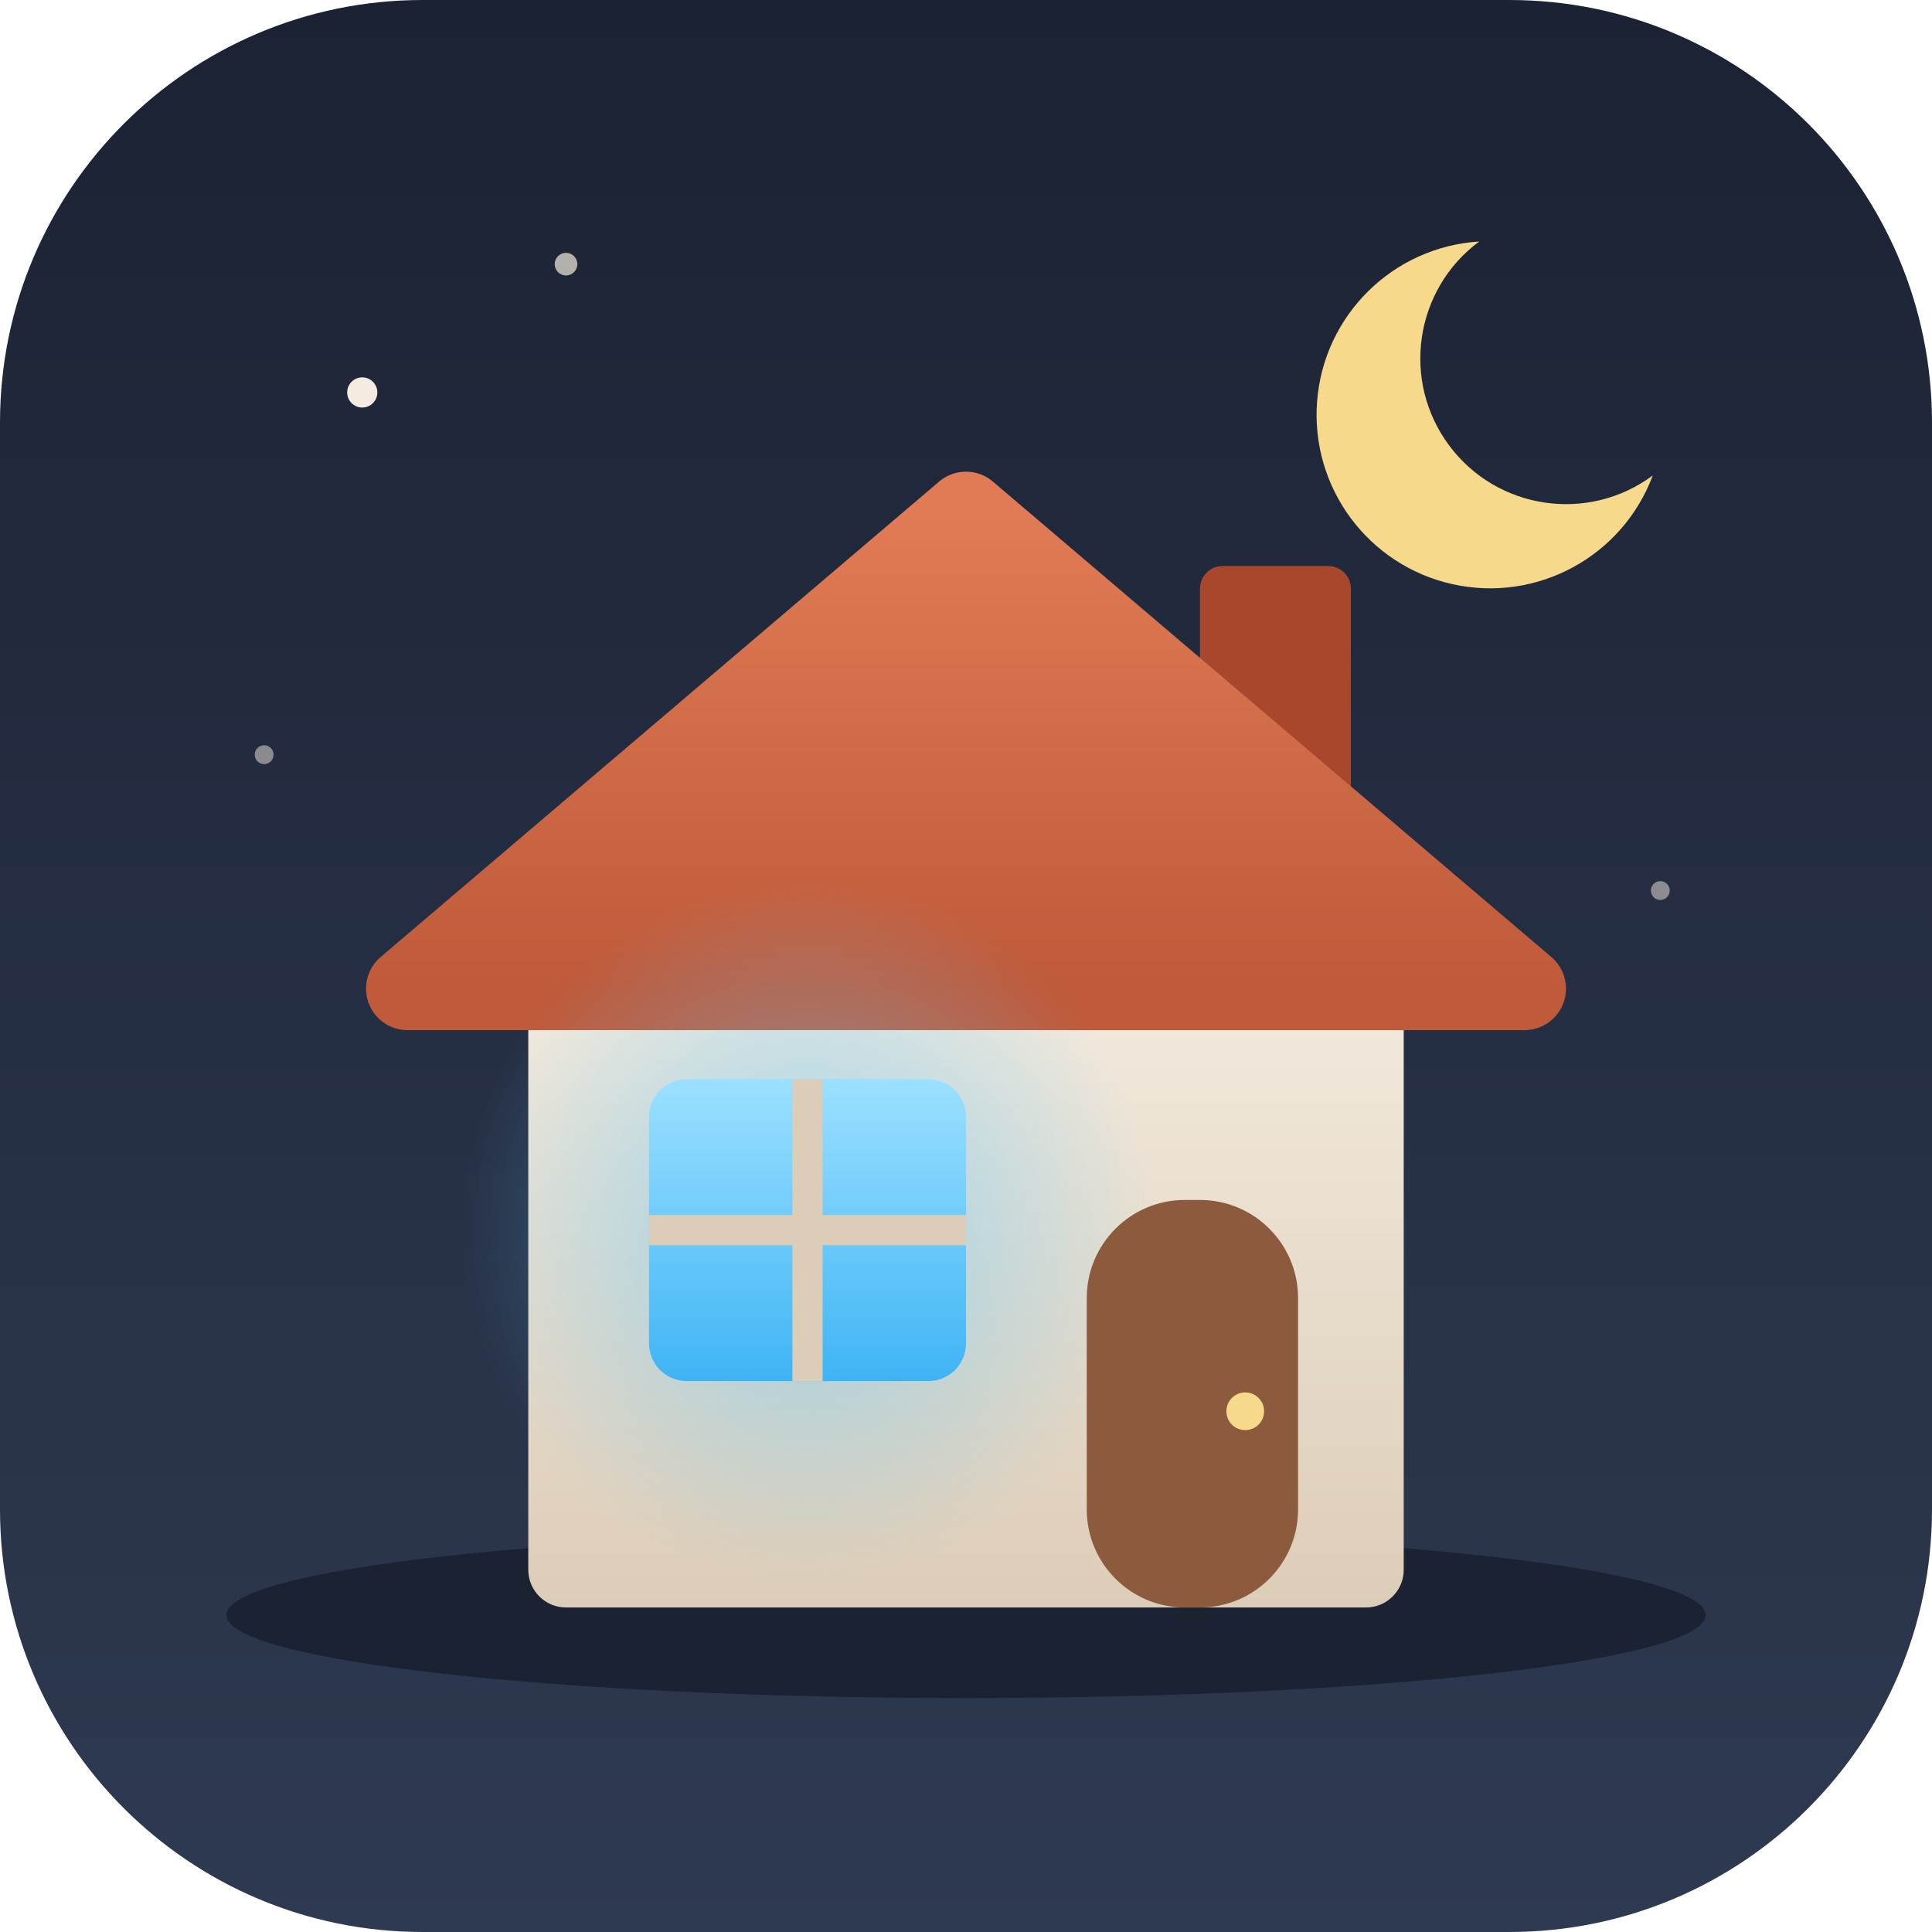
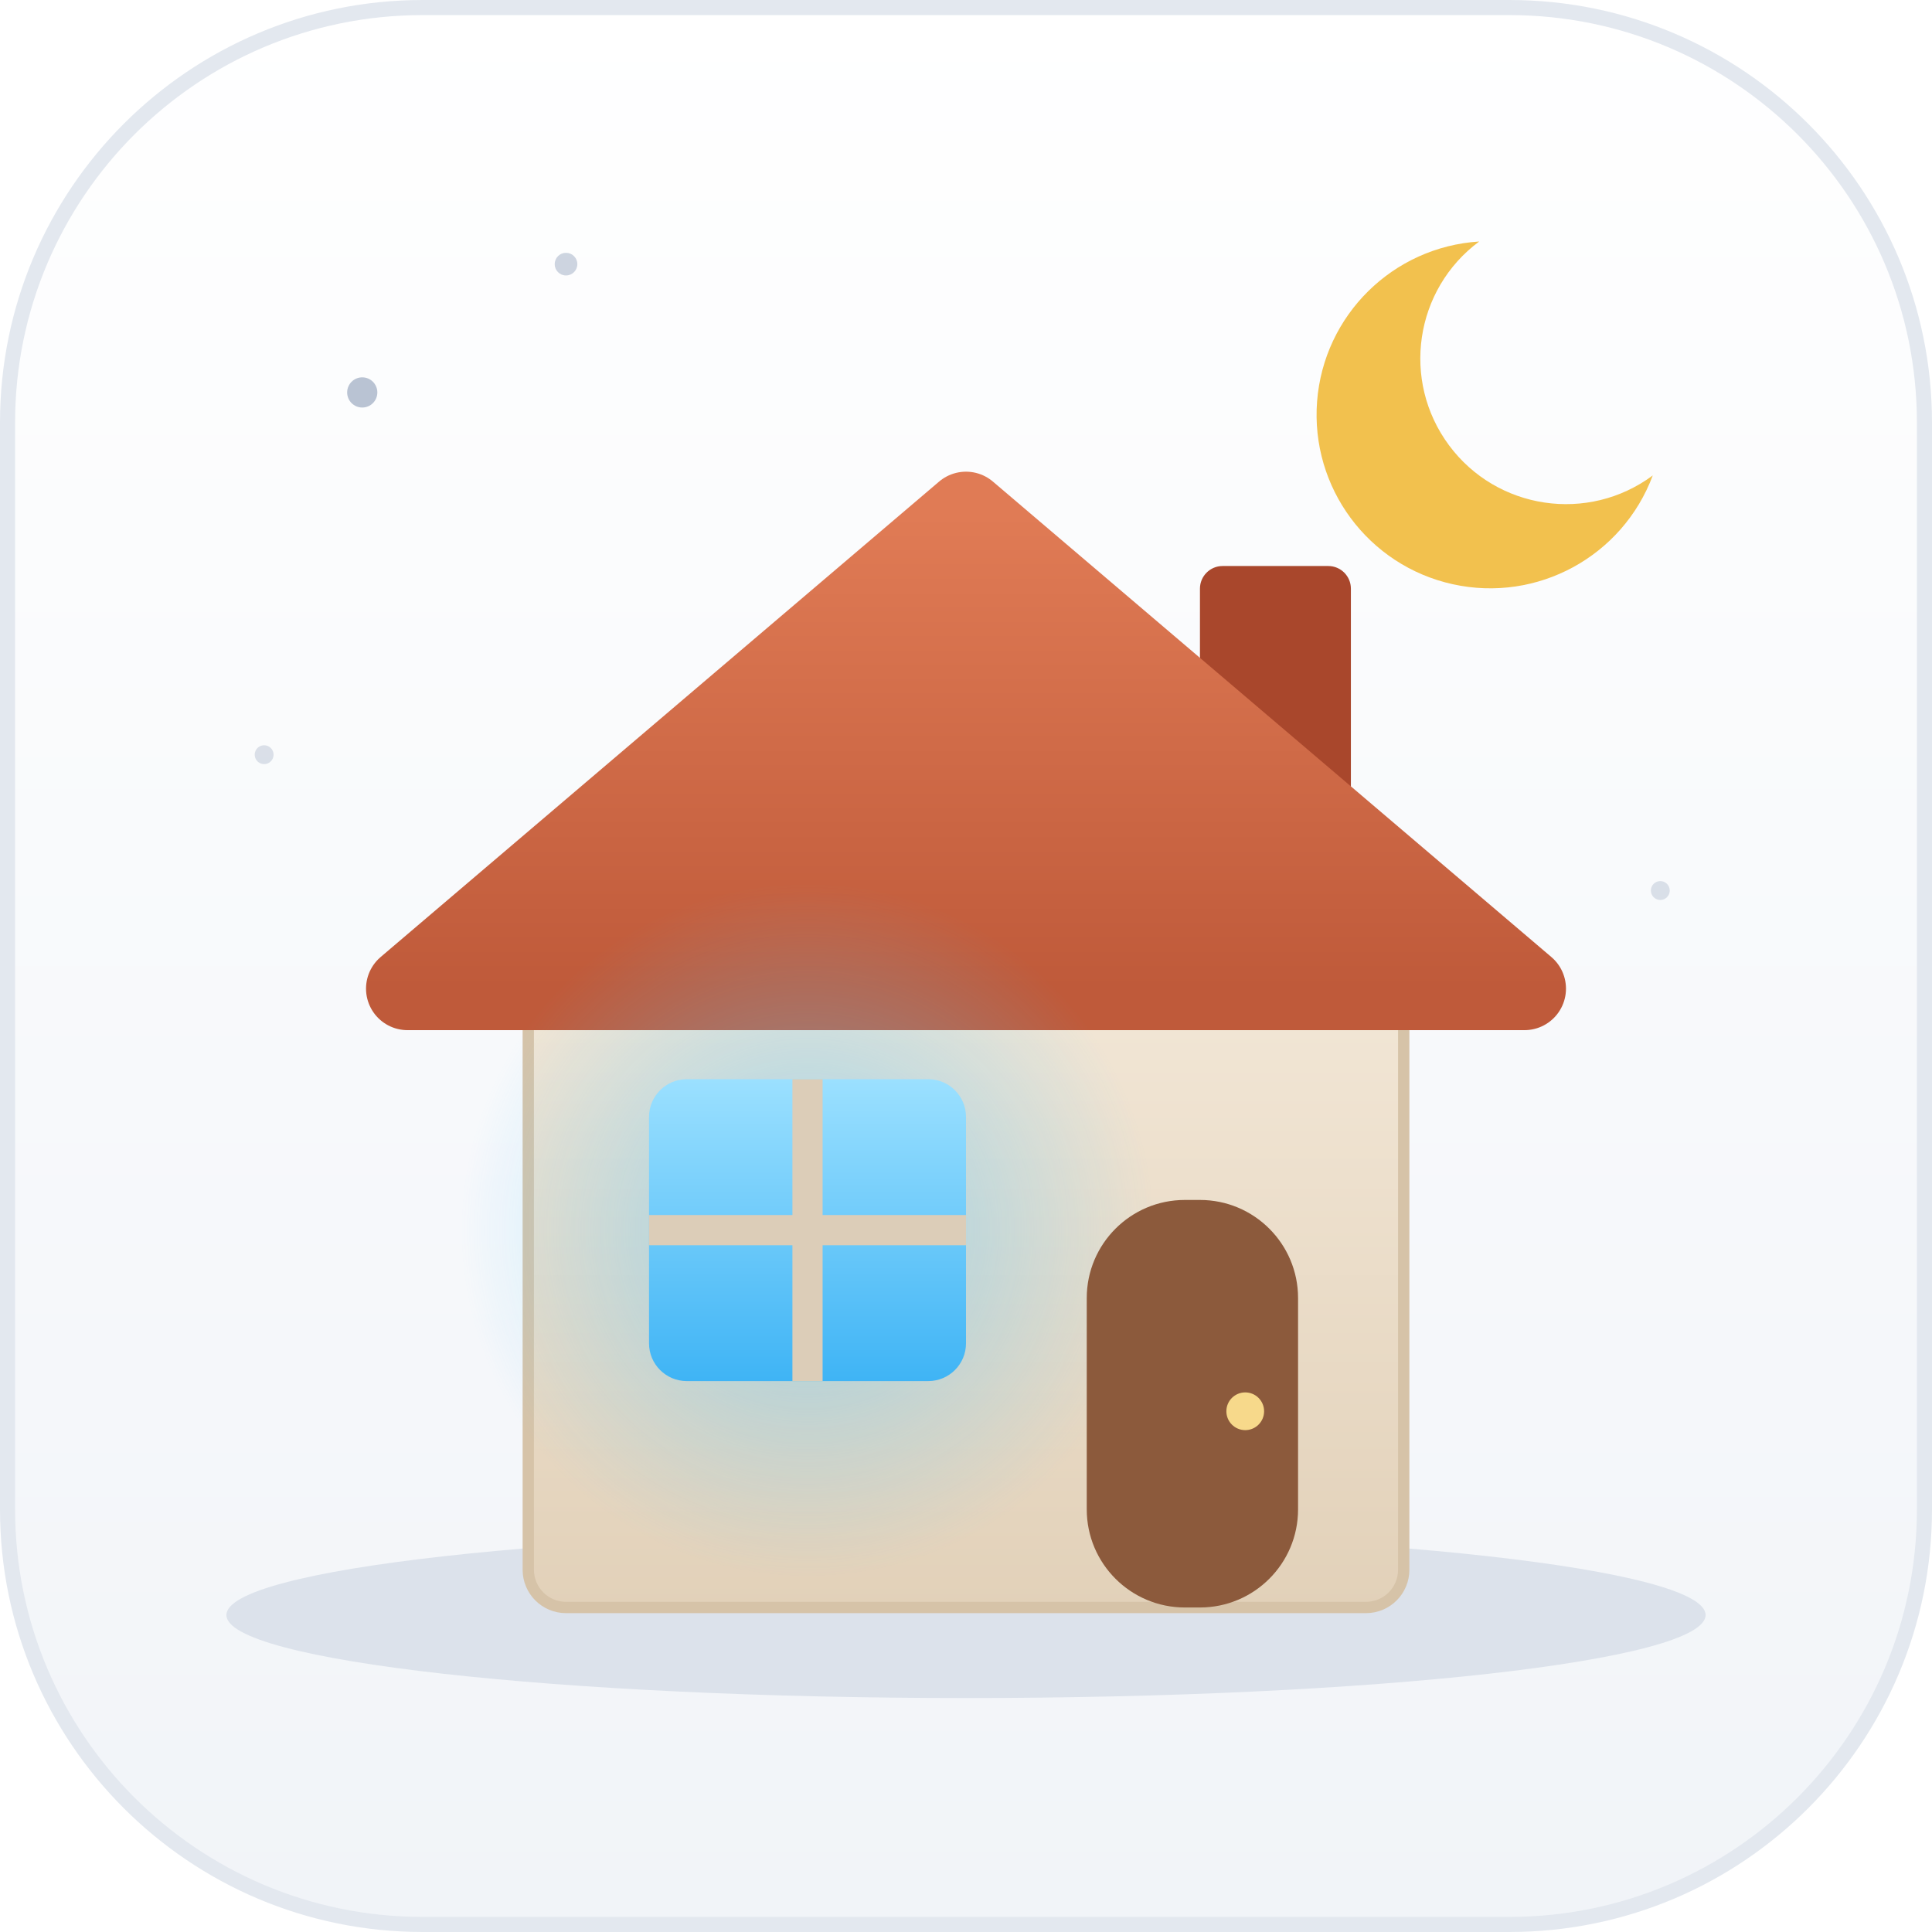
<svg xmlns="http://www.w3.org/2000/svg" viewBox="0 0 512 512" width="512" height="512">
  <defs>
    <linearGradient id="sky" x1="0" y1="0" x2="0" y2="1">
-       <stop offset="0" stop-color="#1B2233" />
-       <stop offset="1" stop-color="#2E3A52" />
+       <stop offset="0" stop-color="#FFFFFF" />
+       <stop offset="1" stop-color="#F1F4F8" />
    </linearGradient>
    <linearGradient id="wall" x1="0" y1="0" x2="0" y2="1">
-       <stop offset="0" stop-color="#F4ECE0" />
-       <stop offset="1" stop-color="#DCCDB8" />
+       <stop offset="0" stop-color="#F3E8D8" />
+       <stop offset="1" stop-color="#E2D1B9" />
    </linearGradient>
    <linearGradient id="roof" x1="0" y1="0" x2="0" y2="1">
      <stop offset="0" stop-color="#E07B55" />
      <stop offset="1" stop-color="#BF5A3A" />
    </linearGradient>
    <radialGradient id="glow" cx="0.5" cy="0.5" r="0.5">
      <stop offset="0" stop-color="#5BC8FF" stop-opacity="0.55" />
      <stop offset="1" stop-color="#5BC8FF" stop-opacity="0" />
    </radialGradient>
    <linearGradient id="win" x1="0" y1="0" x2="0" y2="1">
      <stop offset="0" stop-color="#9BE0FF" />
      <stop offset="1" stop-color="#3FB4F5" />
    </linearGradient>
  </defs>
-   <rect width="512" height="512" rx="112" fill="url(#sky)" />
-   <g fill="#F4ECE0">
+   <rect x="2" y="2" width="508" height="508" rx="110" fill="url(#sky)" stroke="#E3E8EF" stroke-width="4" />
+   <g fill="#B9C3D3">
    <circle cx="96" cy="104" r="4" />
    <circle cx="150" cy="70" r="3" opacity="0.7" />
    <circle cx="410" cy="150" r="3" opacity="0.7" />
    <circle cx="70" cy="200" r="2.5" opacity="0.5" />
    <circle cx="440" cy="236" r="2.5" opacity="0.5" />
  </g>
-   <path d="M392 64 a46 46 0 1 0 46 62 a36 36 0 1 1 -46 -62 Z" fill="#F7D98B" />
-   <ellipse cx="256" cy="428" rx="196" ry="22" fill="#141A27" opacity="0.7" />
+   <path d="M392 64 a46 46 0 1 0 46 62 a36 36 0 1 1 -46 -62 Z" fill="#F2C14E" />
+   <ellipse cx="256" cy="428" rx="196" ry="22" fill="#DCE2EB" />
  <rect x="318" y="150" width="40" height="76" rx="6" fill="#A9472C" />
-   <rect x="140" y="250" width="232" height="176" rx="10" fill="url(#wall)" />
+   <rect x="140" y="250" width="232" height="176" rx="10" fill="url(#wall)" stroke="#D6C3A8" stroke-width="3" />
  <path d="M108 262 L256 136 L404 262 Z" fill="url(#roof)" stroke="url(#roof)" stroke-width="22" stroke-linejoin="round" />
  <circle cx="214" cy="326" r="92" fill="url(#glow)" />
  <rect x="172" y="286" width="84" height="80" rx="10" fill="url(#win)" />
  <path d="M214 286 V366 M172 326 H256" stroke="#DCCDB8" stroke-width="8" />
  <rect x="288" y="318" width="56" height="108" rx="26" fill="#8C5A3C" />
  <circle cx="330" cy="374" r="5" fill="#F7D98B" />
</svg>
